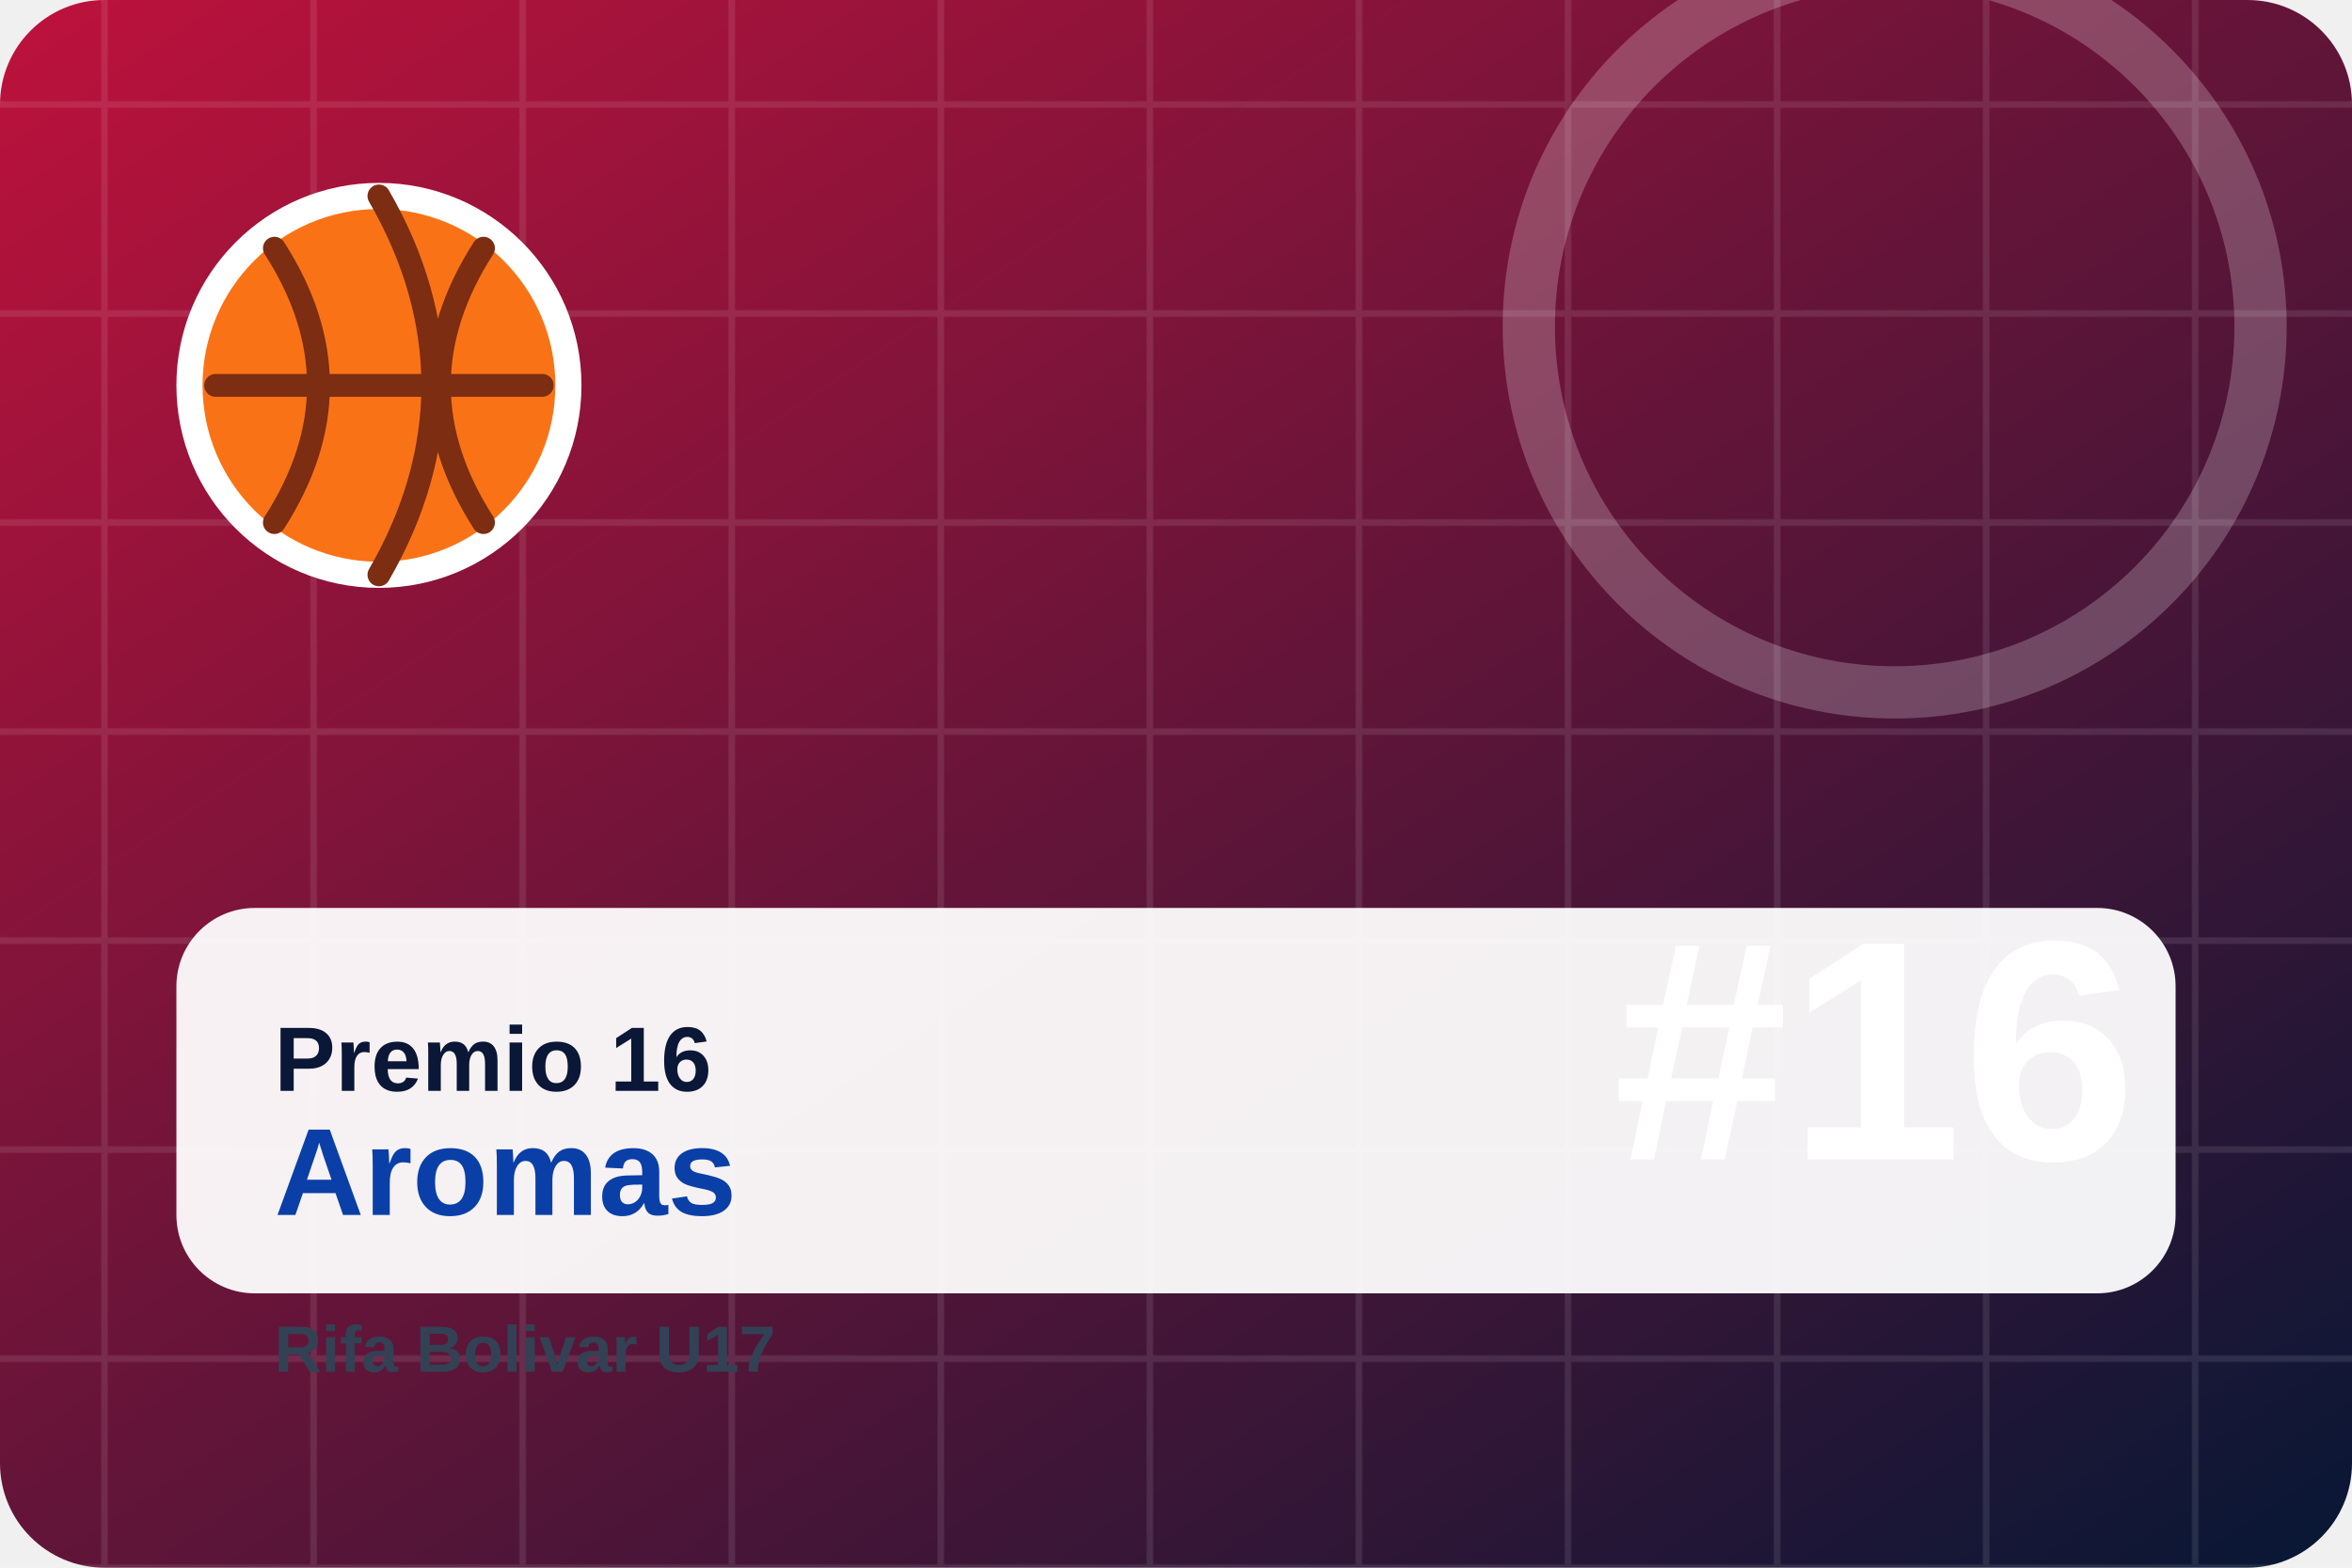
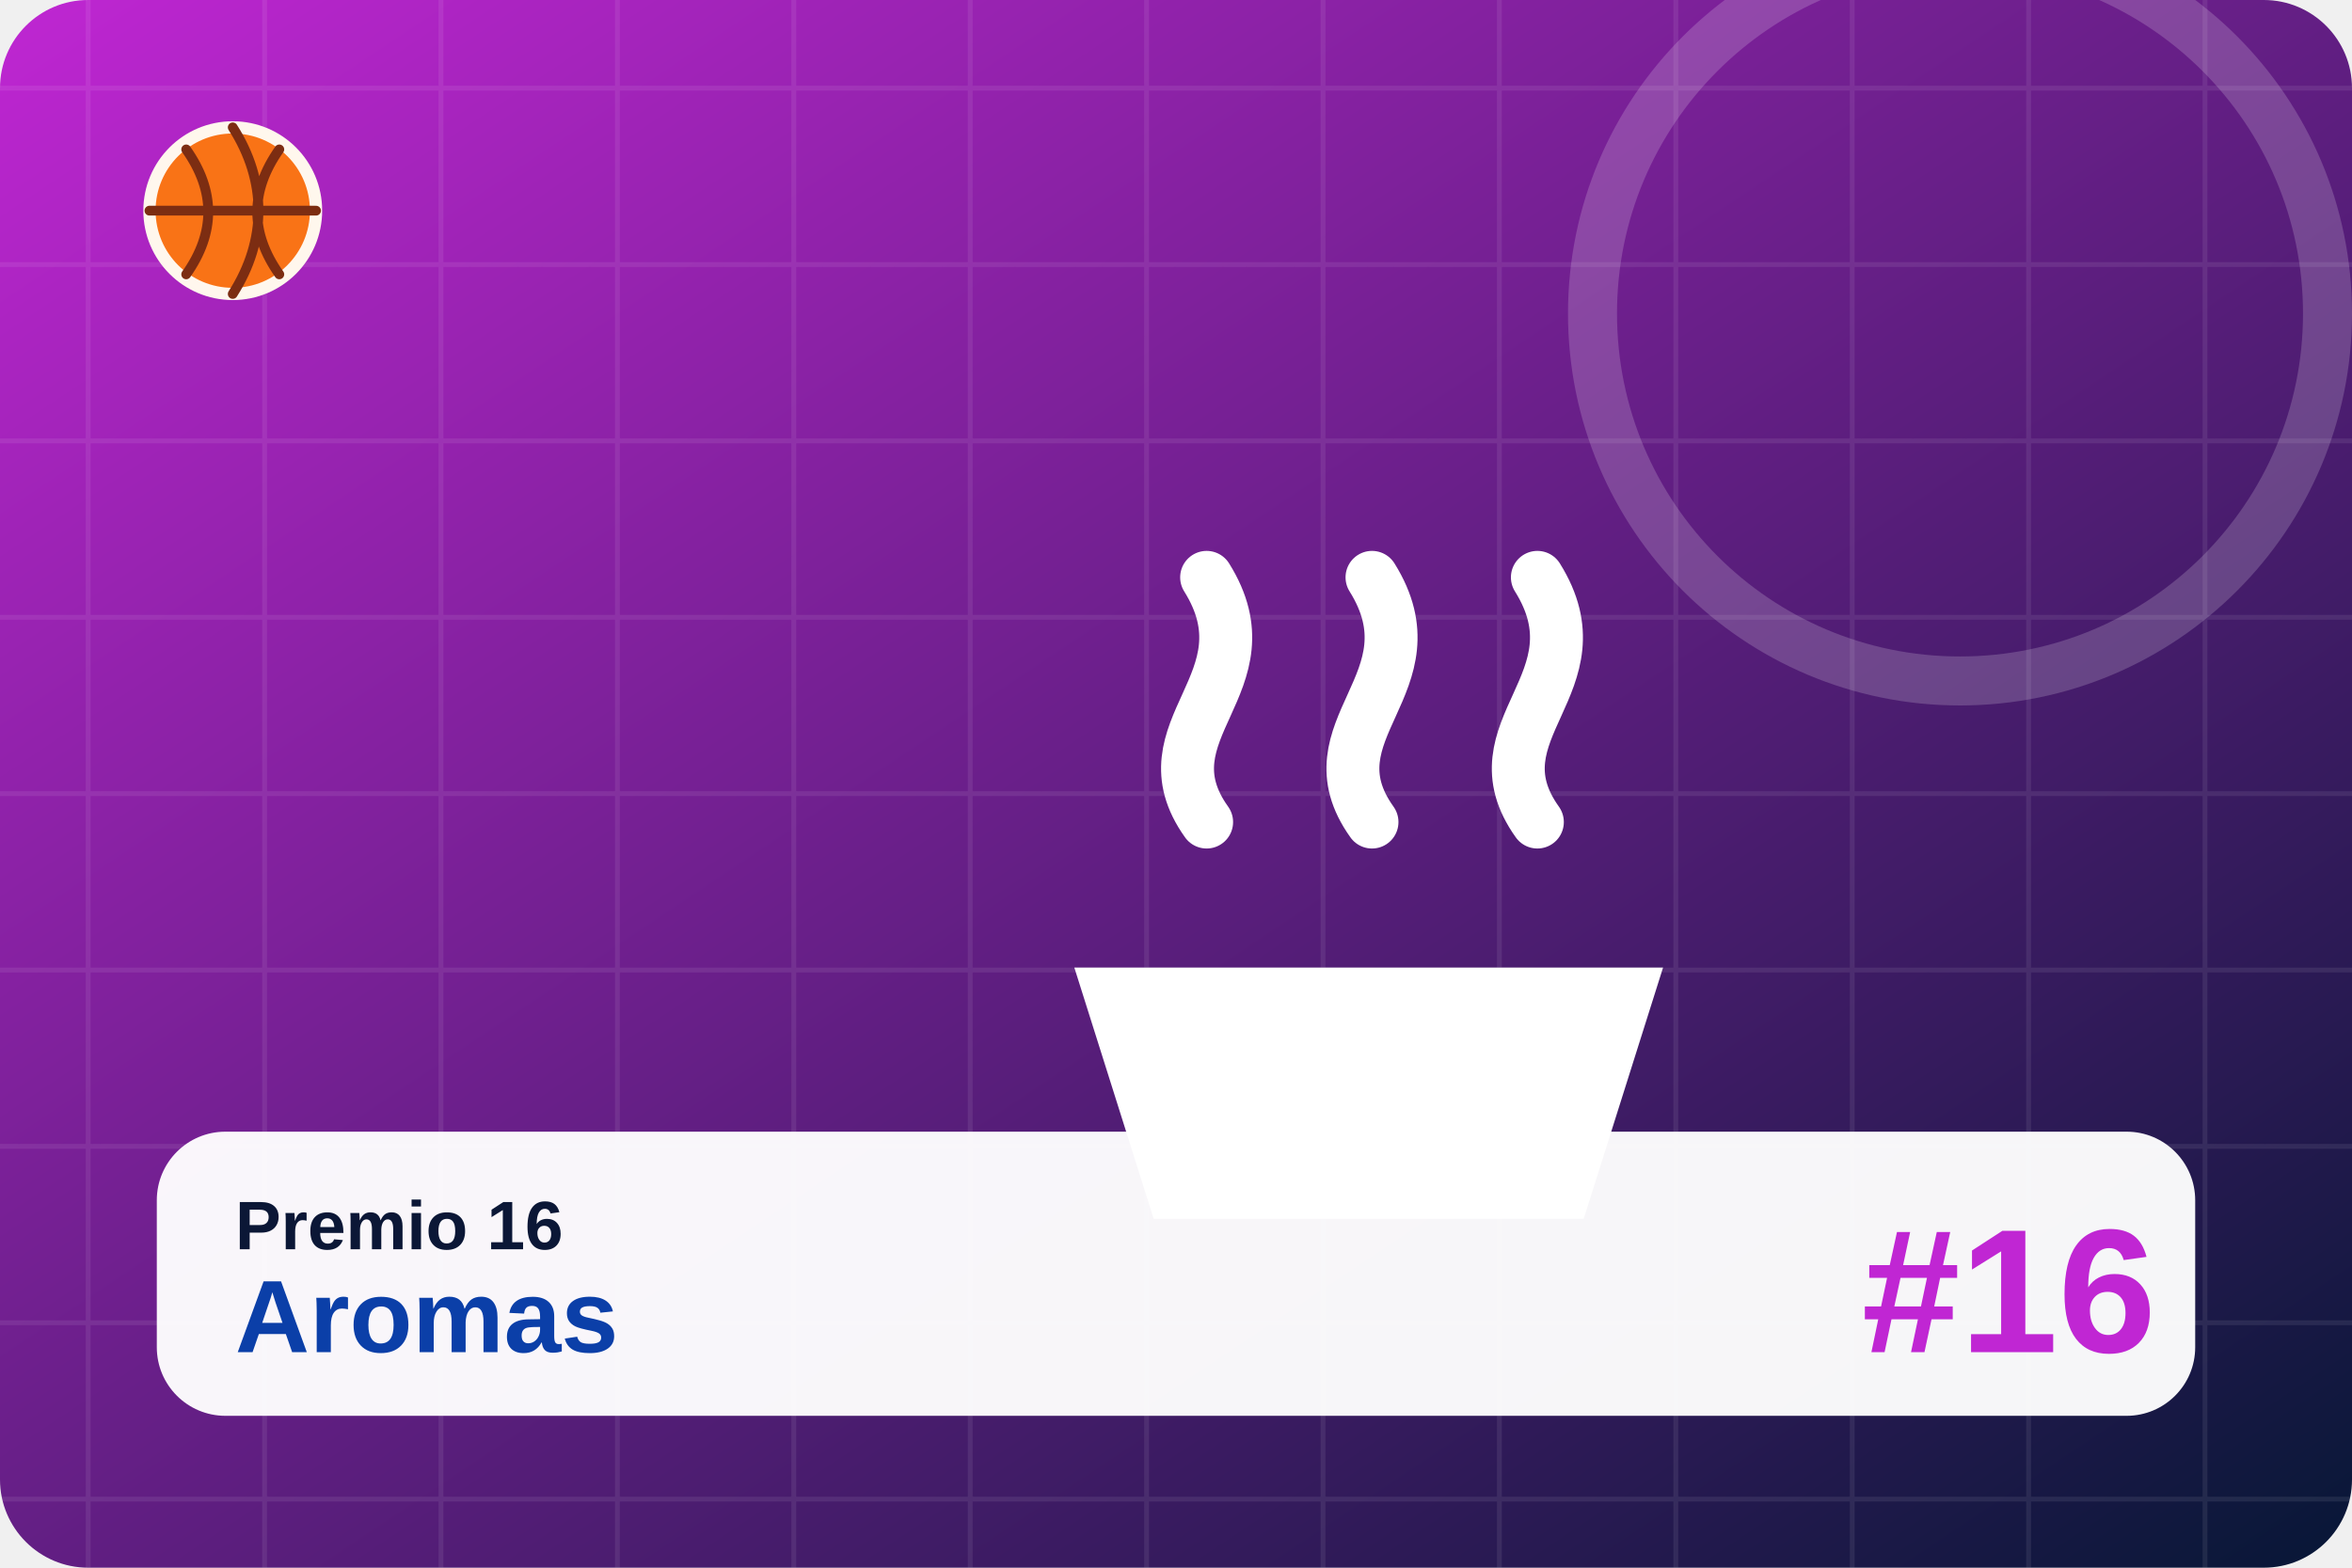
- <svg xmlns="http://www.w3.org/2000/svg" width="720" height="480" viewBox="0 0 720 480" role="img" aria-label="Premio 16 Aromas">
+ <svg xmlns="http://www.w3.org/2000/svg" width="960" height="640" viewBox="0 0 960 640" role="img" aria-label="Premio 16 Aromas">
  <defs>
    <linearGradient id="bg" x1="0" x2="1" y1="0" y2="1">
-       <stop offset="0" stop-color="#be123c" />
+       <stop offset="0" stop-color="#c026d3" />
      <stop offset="1" stop-color="#061735" />
    </linearGradient>
-     <pattern id="court" width="64" height="64" patternUnits="userSpaceOnUse">
-       <path d="M0 32h64M32 0v64" stroke="rgba(255,255,255,.1)" stroke-width="2" />
+     <pattern id="court" width="72" height="72" patternUnits="userSpaceOnUse">
+       <path d="M0 36h72M36 0v72" stroke="rgba(255,255,255,.08)" stroke-width="2" />
    </pattern>
  </defs>
-   <rect width="720" height="480" rx="32" fill="url(#bg)" />
-   <rect width="720" height="480" fill="url(#court)" />
-   <circle cx="580" cy="100" r="112" fill="none" stroke="rgba(255,255,255,.22)" stroke-width="16" />
-   <circle cx="116" cy="118" r="58" fill="#f97316" stroke="#fff" stroke-width="8" />
-   <path d="M66 118h100M116 60c22 38 22 78 0 116M84 76c18 28 18 56 0 84M148 76c-18 28-18 56 0 84" stroke="#7c2d12" stroke-width="7" fill="none" stroke-linecap="round" />
-   <rect x="54" y="278" width="612" height="118" rx="24" fill="rgba(255,255,255,.94)" />
-   <text x="84" y="334" fill="#0b1736" font-family="Arial, sans-serif" font-size="28" font-weight="800">Premio 16</text>
-   <text x="84" y="372" fill="#0b3fa8" font-family="Arial, sans-serif" font-size="38" font-weight="900">Aromas</text>
-   <text x="84" y="420" fill="#334155" font-family="Arial, sans-serif" font-size="20" font-weight="700">Rifa Bolivar U17</text>
-   <text x="574" y="355" text-anchor="middle" fill="#fff" font-family="Arial, sans-serif" font-size="96" font-weight="900">#16</text>
+   <rect width="960" height="640" rx="36" fill="url(#bg)" />
+   <rect width="960" height="640" fill="url(#court)" />
+   <circle cx="800" cy="128" r="150" fill="none" stroke="rgba(255,255,255,.18)" stroke-width="20" />
+   <circle cx="95" cy="86" r="34" fill="#f97316" stroke="#fff7ed" stroke-width="5" />
+   <path d="M61 86h68M95 52c14 22 14 46 0 68M76 61c12 17 12 34 0 51M114 61c-12 17-12 34 0 51" fill="none" stroke="#7c2d12" stroke-width="4" stroke-linecap="round" />
+   <g transform="translate(182 44) scale(1.35)">
+     <path d="M190 260h178l-24 76H214z" fill="#fff" />
+     <path d="M230 216c-20-28 20-42 0-74M280 216c-20-28 20-42 0-74M330 216c-20-28 20-42 0-74" stroke="#fff" stroke-width="16" stroke-linecap="round" fill="none" />
+   </g>
+   <rect x="64" y="462" width="832" height="116" rx="28" fill="rgba(255,255,255,.96)" />
+   <text x="96" y="510" fill="#0b1736" font-family="Arial, sans-serif" font-size="28" font-weight="900">Premio 16</text>
+   <text x="96" y="552" fill="#0b3fa8" font-family="Arial, sans-serif" font-size="42" font-weight="900">Aromas</text>
+   <text x="820" y="552" text-anchor="middle" fill="#c026d3" font-family="Arial, sans-serif" font-size="72" font-weight="900">#16</text>
</svg>
